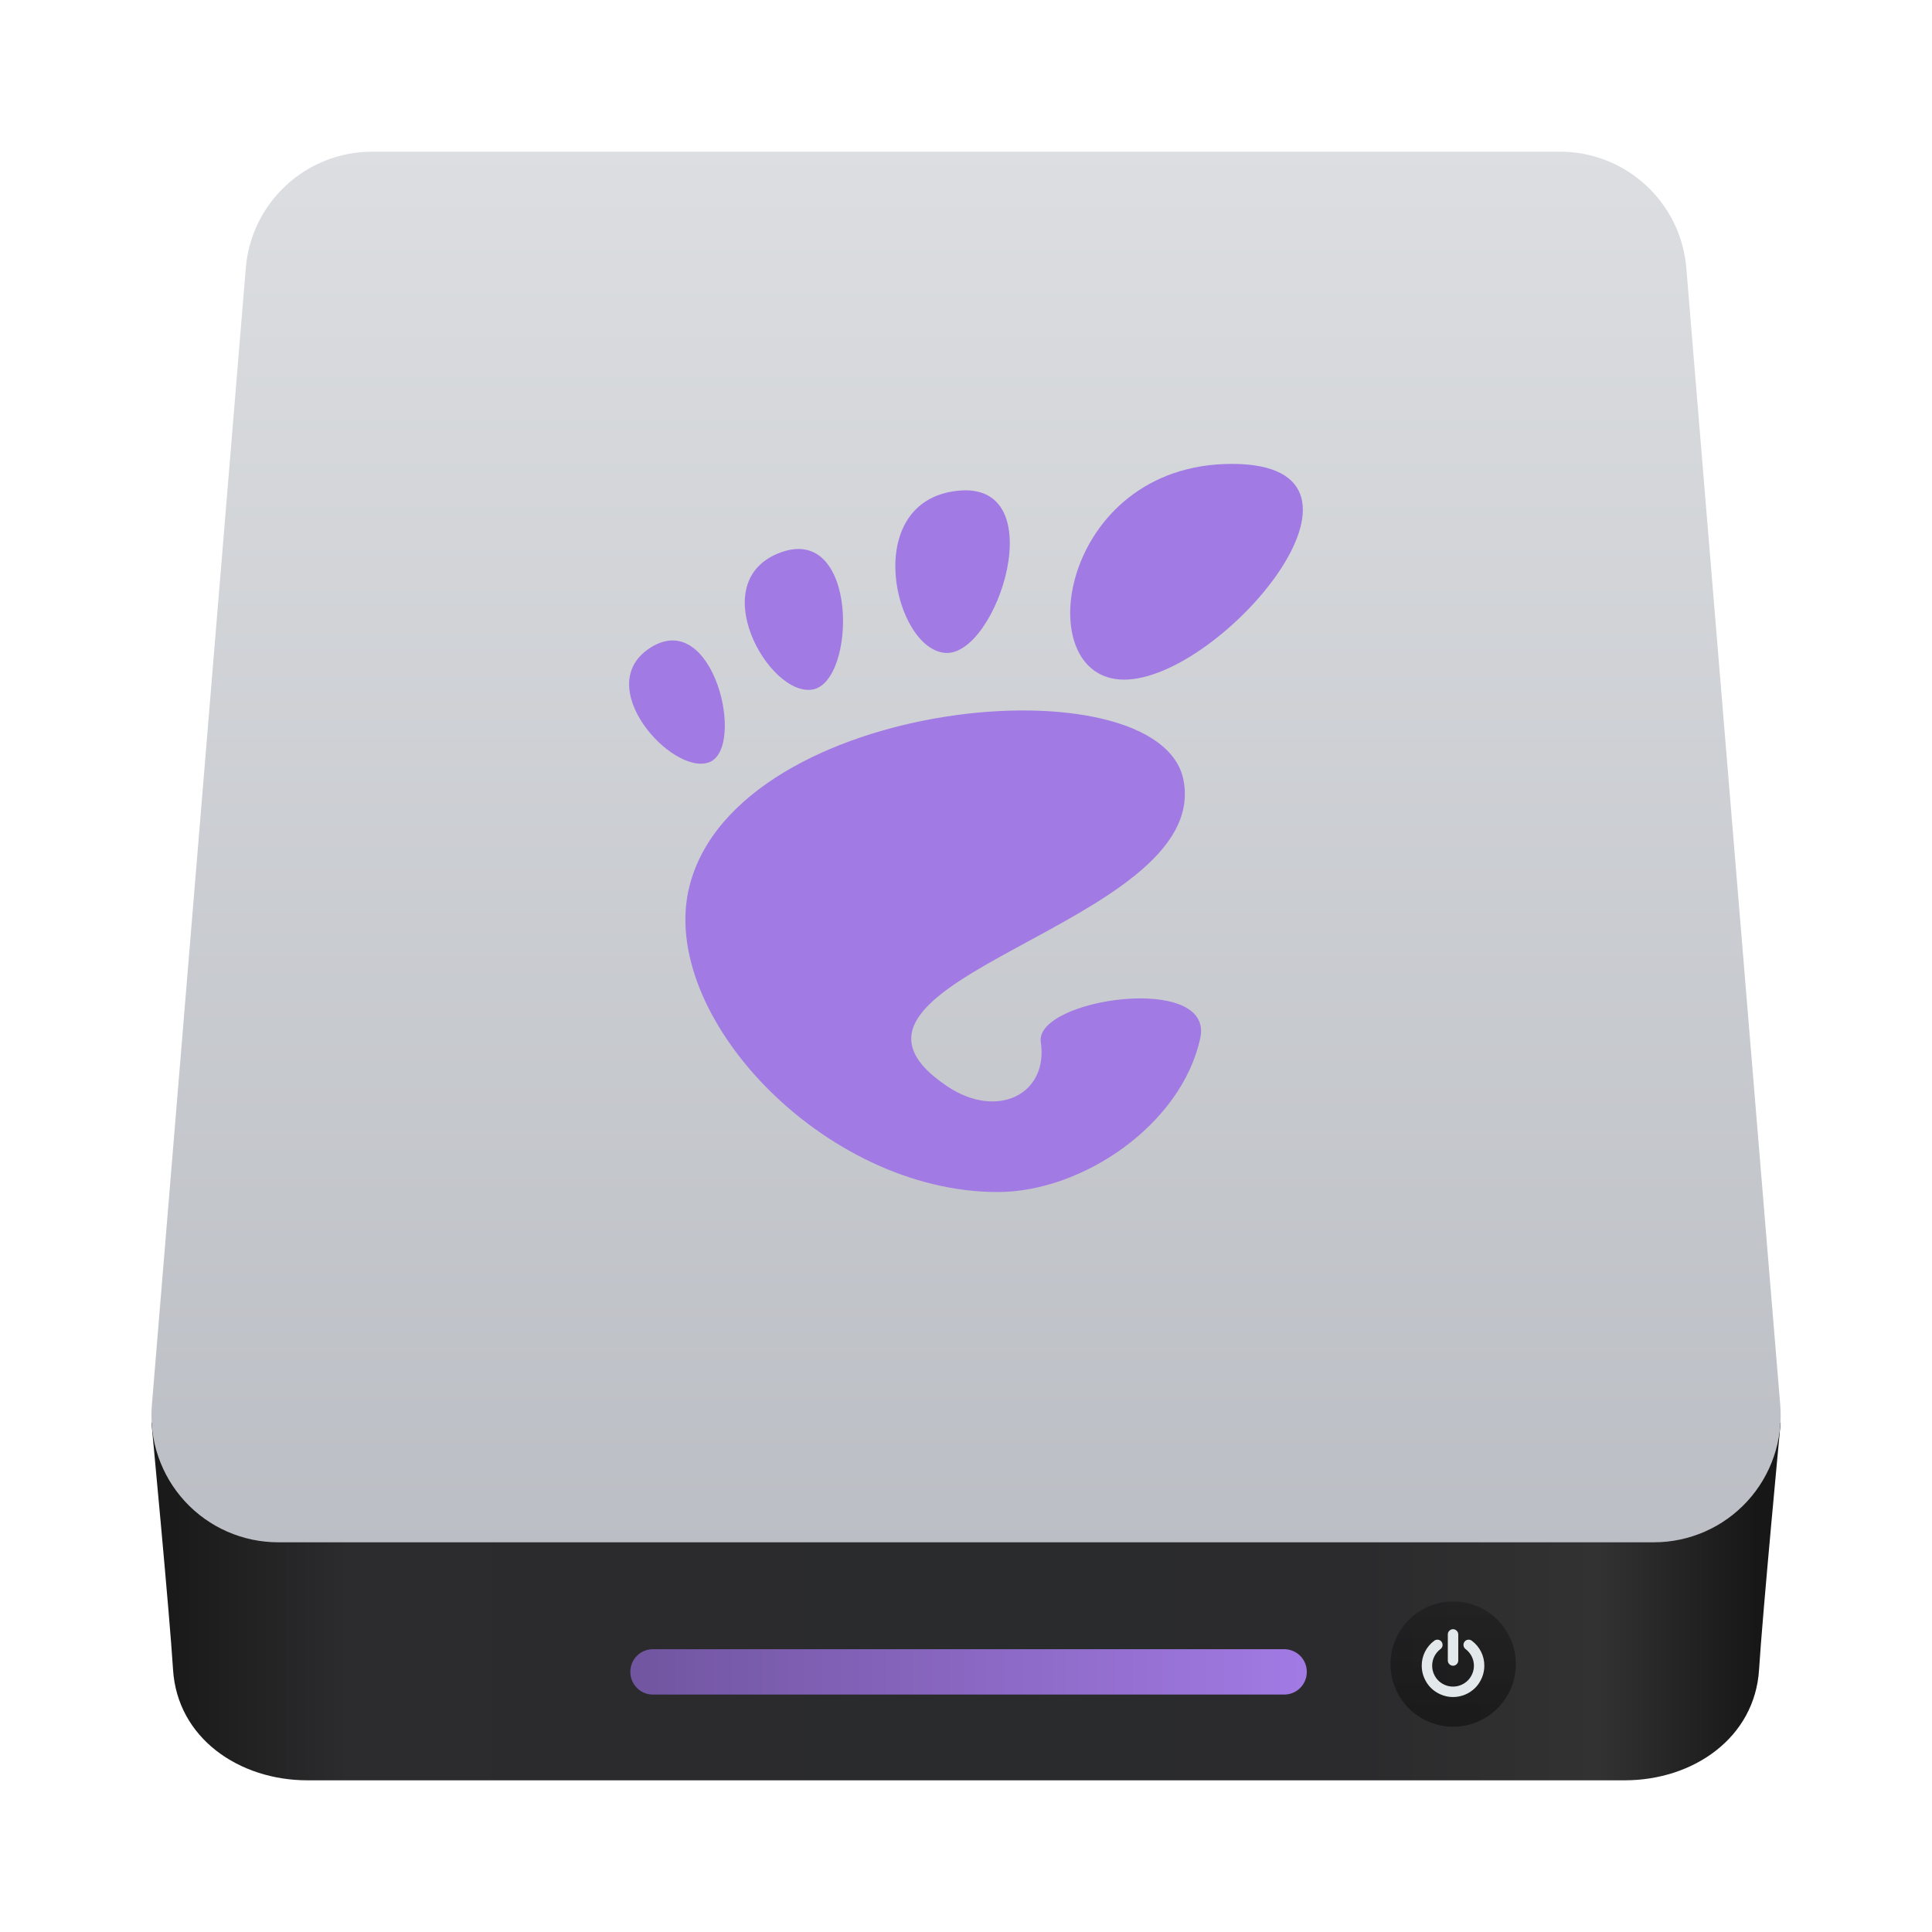
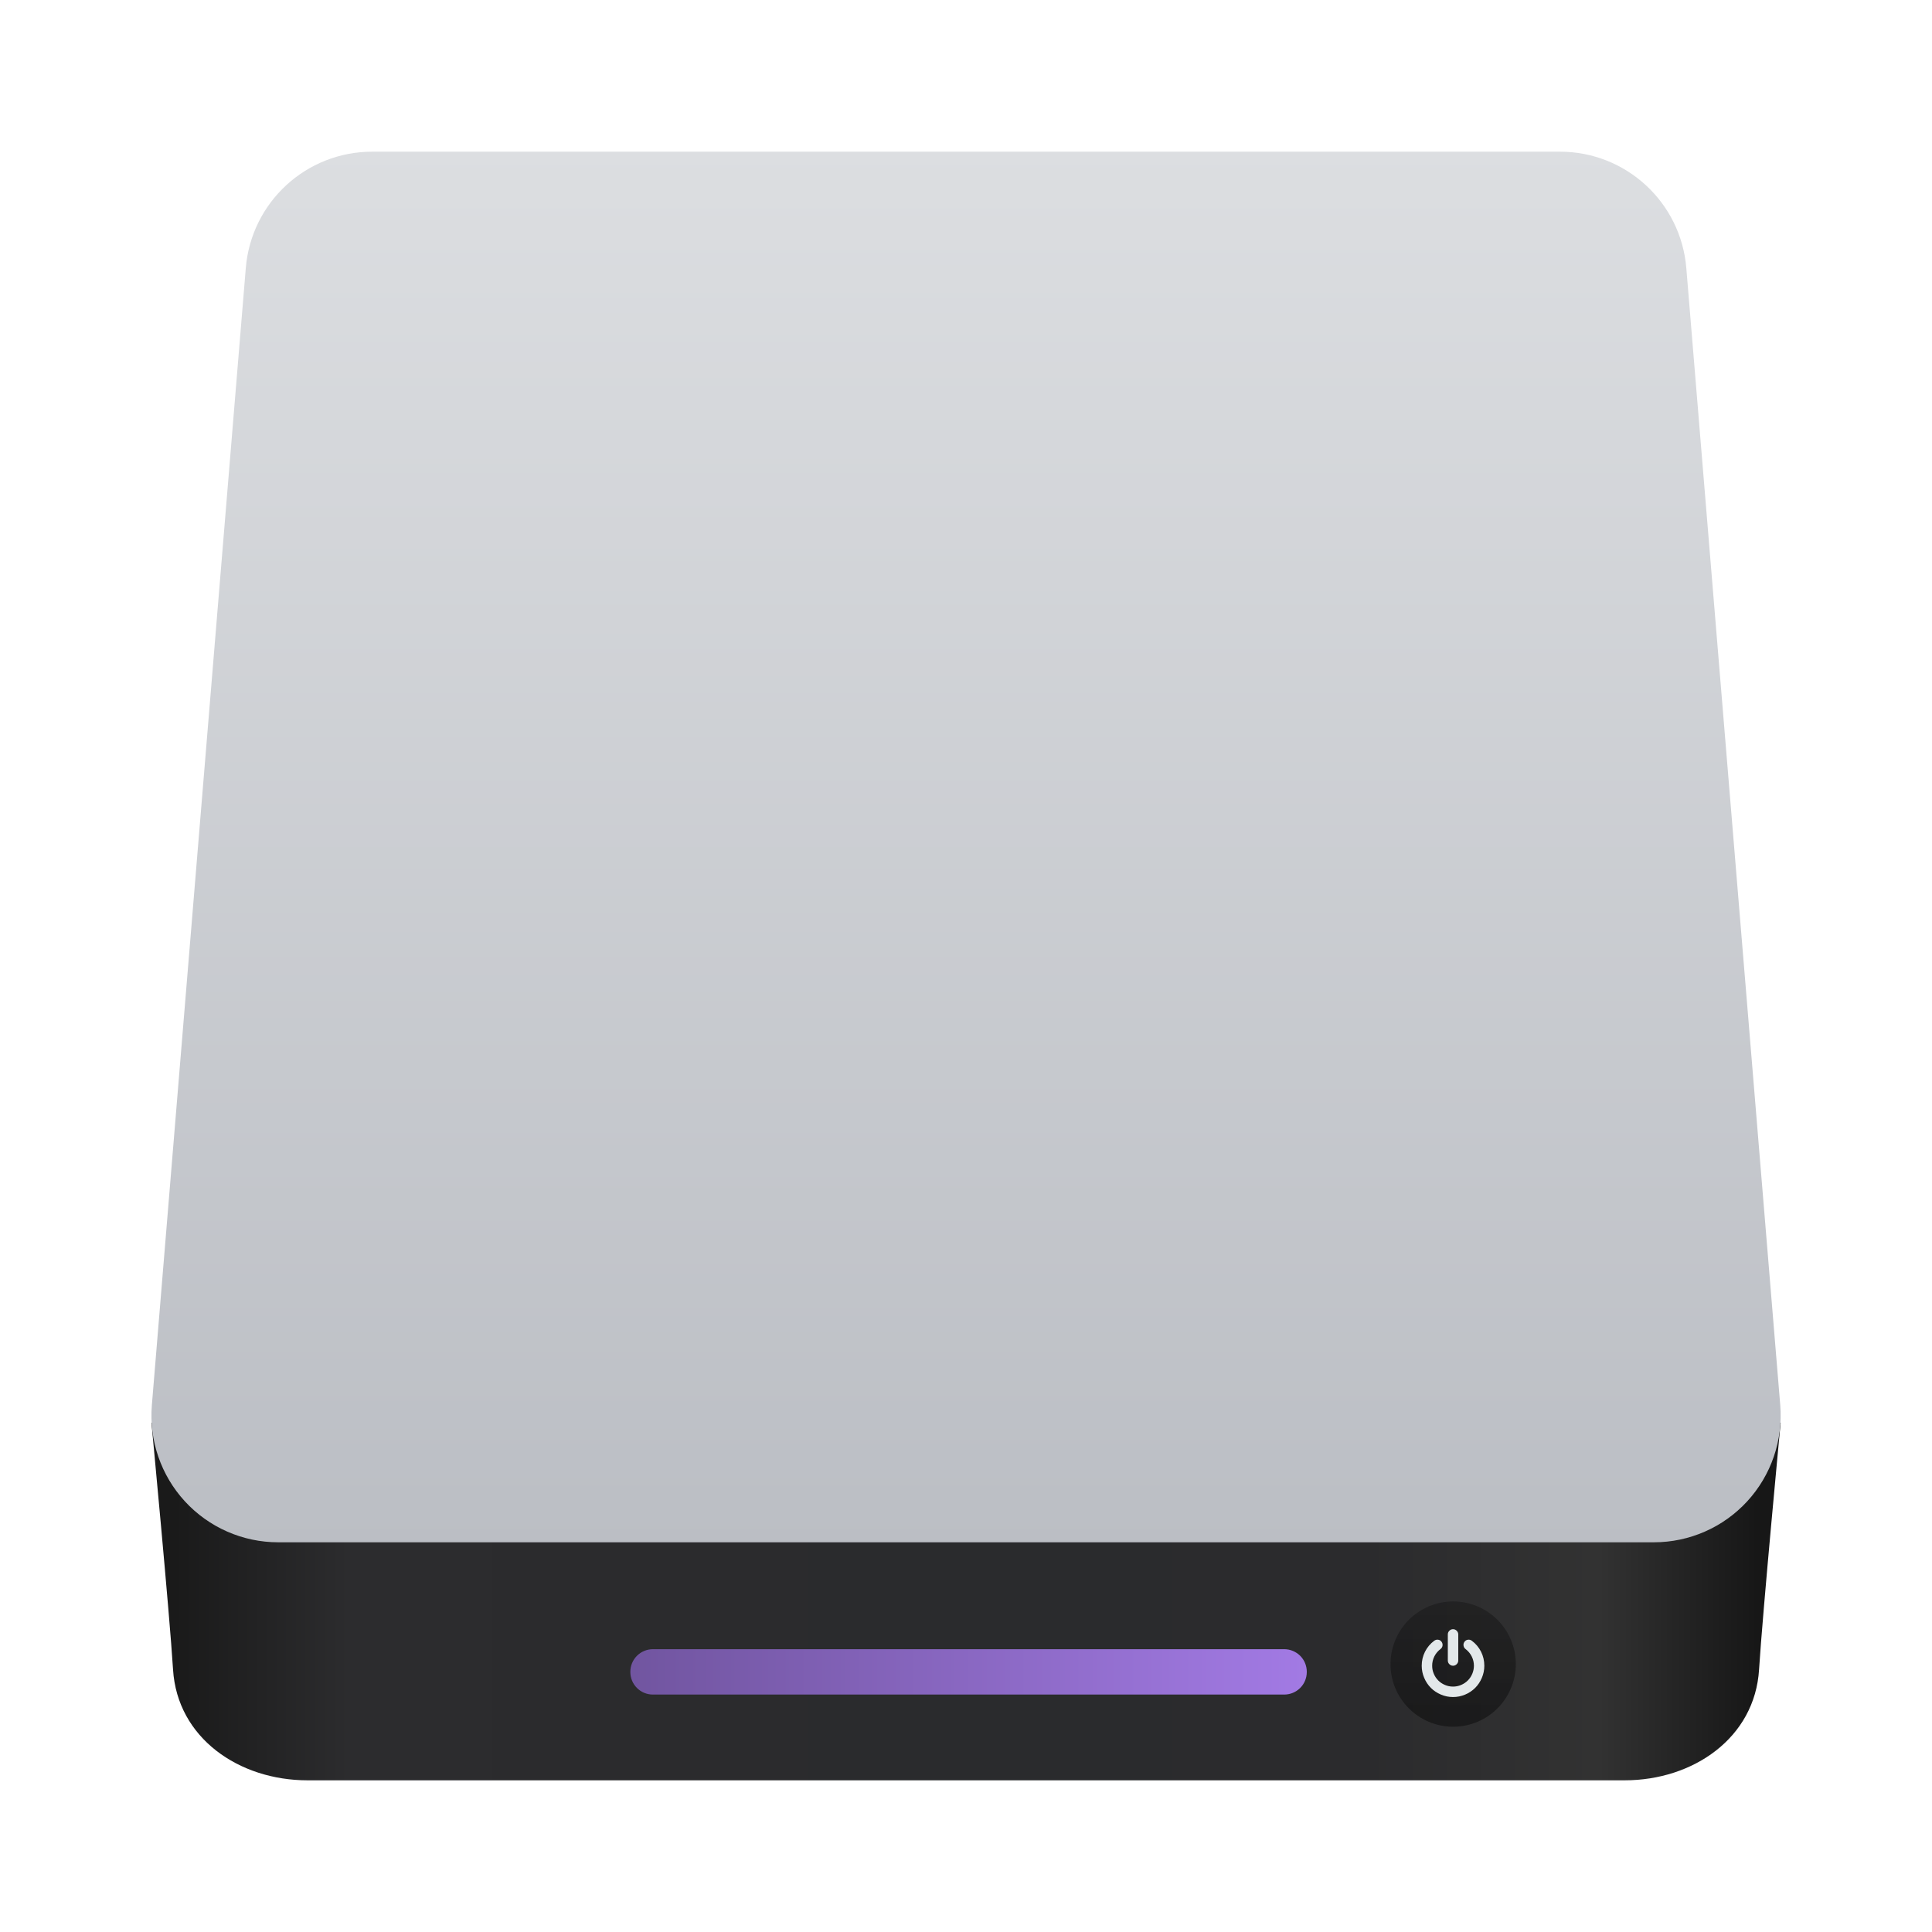
<svg xmlns="http://www.w3.org/2000/svg" width="512" height="512" viewBox="0 0 48 48" style="clip-rule:evenodd;fill-rule:evenodd;stroke-linejoin:round;stroke-miterlimit:2">
  <defs>
    <linearGradient id="_Linear1" x2="1" gradientTransform="matrix(44.2944 -.186744 .186744 44.2944 1.86165 42.9324)" gradientUnits="userSpaceOnUse">
      <stop style="stop-color:#1a1a1a" offset="0" />
      <stop style="stop-color:#2c2c2e" offset=".11" />
      <stop style="stop-color:#2b2b2d" offset=".29" />
      <stop style="stop-color:#2a2b2d" offset=".51" />
      <stop style="stop-color:#2b2b2d" offset=".75" />
      <stop style="stop-color:#323232" offset=".9" />
      <stop style="stop-color:#171717" offset="1" />
    </linearGradient>
    <linearGradient id="_Linear2" x2="1" gradientTransform="matrix(-.00154162 -38.7406 38.7406 -.00154162 24.0015 40.0548)" gradientUnits="userSpaceOnUse">
      <stop style="stop-color:#bbbec4" offset="0" />
      <stop style="stop-color:#dcdee1" offset="1" />
    </linearGradient>
    <linearGradient id="_Linear3" x2="1" gradientTransform="matrix(18.8308,0,0,18.8308,14.6558,43.5669)" gradientUnits="userSpaceOnUse">
      <stop style="stop-color:#7155a0" offset="0" />
      <stop style="stop-color:#a27ae4" offset="1" />
    </linearGradient>
    <linearGradient id="_Linear4" x2="1" gradientTransform="matrix(2.13662e-16,-3.48937,3.48937,2.13662e-16,37.712,44.9756)" gradientUnits="userSpaceOnUse">
      <stop style="stop-color:#040404;stop-opacity:.45" offset="0" />
      <stop style="stop-color:#121212;stop-opacity:.41" offset="1" />
    </linearGradient>
  </defs>
  <g transform="translate(24 24) scale(0.891803) translate(-24 -24)">
    <path d="m42.349 46.686h-36.695c-1.91 0-3.627-1.181-3.745-3.086-0.095-1.546-0.601-6.867-0.602-6.878h45.389c-1e-3 0.011-0.507 5.332-0.602 6.878-0.118 1.905-1.835 3.086-3.745 3.086z" style="fill-rule:nonzero;fill:url(#_Linear1)" />
    <path d="m44.067 4.555c-0.152-1.832-1.682-3.241-3.52-3.241h-33.091c-1.838 0-3.368 1.409-3.52 3.241-0.587 7.112-1.988 24.061-2.617 31.677-0.081 0.984 0.253 1.957 0.921 2.683 0.669 0.727 1.611 1.14 2.598 1.14h38.327c0.987 0 1.929-0.413 2.598-1.14 0.668-0.726 1.002-1.699 0.921-2.683-0.629-7.616-2.03-24.565-2.617-31.677z" style="fill:url(#_Linear2)" />
    <path d="m33.494 43.661c0-0.166-0.066-0.326-0.184-0.444-0.118-0.117-0.278-0.184-0.444-0.184h-17.589c-0.167 0-0.327 0.067-0.444 0.184-0.118 0.118-0.184 0.278-0.184 0.444v8e-3c0 0.167 0.066 0.327 0.184 0.444 0.117 0.118 0.277 0.184 0.444 0.184h17.589c0.166 0 0.326-0.066 0.444-0.184 0.118-0.117 0.184-0.277 0.184-0.444v-8e-3z" style="fill:url(#_Linear3)" />
    <circle cx="37.572" cy="43.448" r="1.745" style="fill:url(#_Linear4)" />
    <path d="m38.349 43.104c-0.061-0.122-0.147-0.224-0.257-0.306-0.032-0.025-0.068-0.034-0.108-0.029s-0.072 0.024-0.096 0.057c-0.024 0.032-0.033 0.067-0.027 0.107 5e-3 0.04 0.024 0.072 0.056 0.096 0.074 0.056 0.131 0.125 0.172 0.206 0.04 0.081 0.061 0.167 0.061 0.259 0 0.079-0.016 0.154-0.046 0.225-0.031 0.072-0.072 0.134-0.125 0.186-0.052 0.052-0.114 0.094-0.185 0.124-0.072 0.031-0.147 0.046-0.226 0.046s-0.154-0.015-0.225-0.046c-0.072-0.03-0.134-0.072-0.186-0.124s-0.094-0.114-0.124-0.186c-0.031-0.071-0.046-0.146-0.046-0.225 0-0.092 0.02-0.178 0.06-0.259 0.041-0.081 0.098-0.15 0.172-0.206 0.032-0.024 0.051-0.056 0.057-0.096 5e-3 -0.039-4e-3 -0.075-0.028-0.107-0.024-0.033-0.055-0.052-0.095-0.057s-0.076 4e-3 -0.109 0.029c-0.11 0.082-0.196 0.184-0.257 0.306s-0.091 0.252-0.091 0.39c0 0.118 0.023 0.231 0.069 0.338 0.046 0.108 0.108 0.201 0.186 0.279s0.171 0.14 0.279 0.186c0.107 0.046 0.22 0.069 0.338 0.069s0.231-0.023 0.339-0.069c0.107-0.046 0.2-0.108 0.278-0.186s0.14-0.171 0.186-0.279c0.046-0.107 0.069-0.22 0.069-0.338 0-0.138-0.03-0.268-0.091-0.39zm-0.781 0.39c0.039 0 0.074-0.015 0.102-0.043 0.029-0.029 0.044-0.063 0.044-0.103v-0.727c0-0.039-0.015-0.073-0.044-0.102-0.028-0.029-0.063-0.043-0.102-0.043s-0.073 0.014-0.102 0.043-0.043 0.063-0.043 0.102v0.727c0 0.04 0.014 0.074 0.043 0.103 0.029 0.028 0.063 0.043 0.102 0.043z" style="fill-rule:nonzero;fill:#e3e8ea" />
-     <path d="m26.084 26.121c-0.18-1.21 4.836-1.943 4.443-0.115-0.514 2.398-3.264 4.291-5.648 4.291-4.845 0-9.489-4.955-8.582-8.526 1.341-5.281 13.117-6.32 13.763-2.945 0.778 4.066-11.027 5.55-6.582 8.526 1.397 0.935 2.822 0.219 2.606-1.231zm-9.236-7.798c1.023-0.396 0.132-4.266-1.607-3.211-1.738 1.056 0.585 3.606 1.607 3.211zm2.881-2.026c1.217-0.218 1.284-4.608-0.887-3.82-2.171 0.787-0.329 4.039 0.887 3.82zm11.677-6.285c-4.8 0-5.7 6.01-3 6.01 2.699 0 7.799-6.01 3-6.01zm-7.97 5.266c1.438 0.077 3.015-4.824 0.313-4.516-2.701 0.308-1.751 4.438-0.313 4.516z" style="fill-rule:nonzero;fill:#a27ae4" />
  </g>
</svg>
